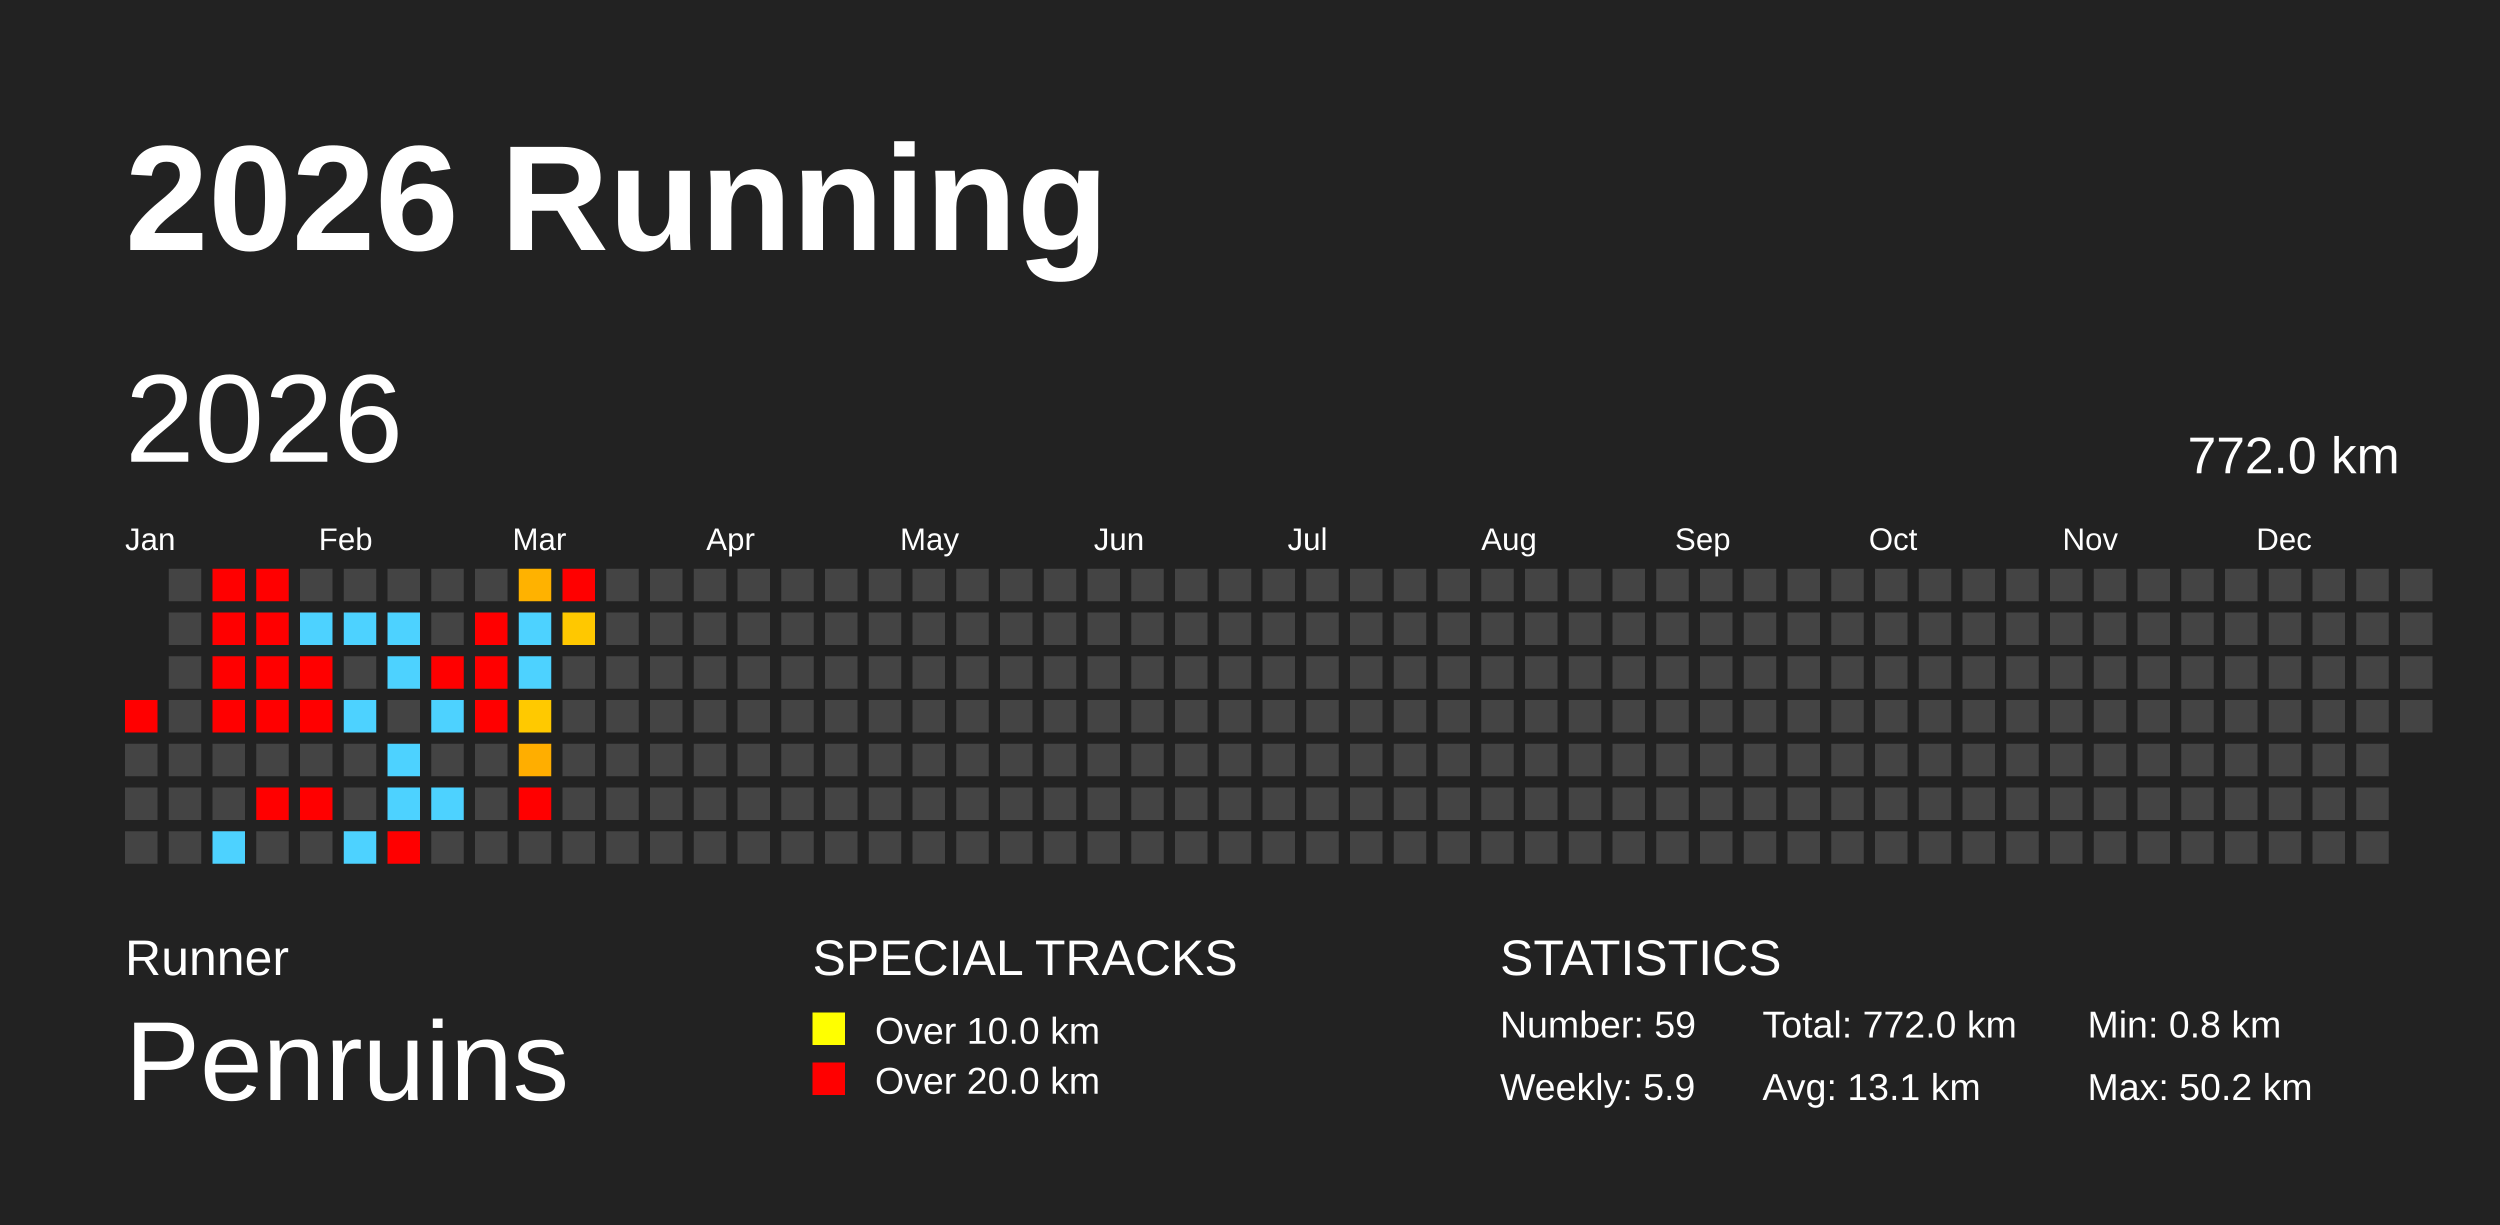
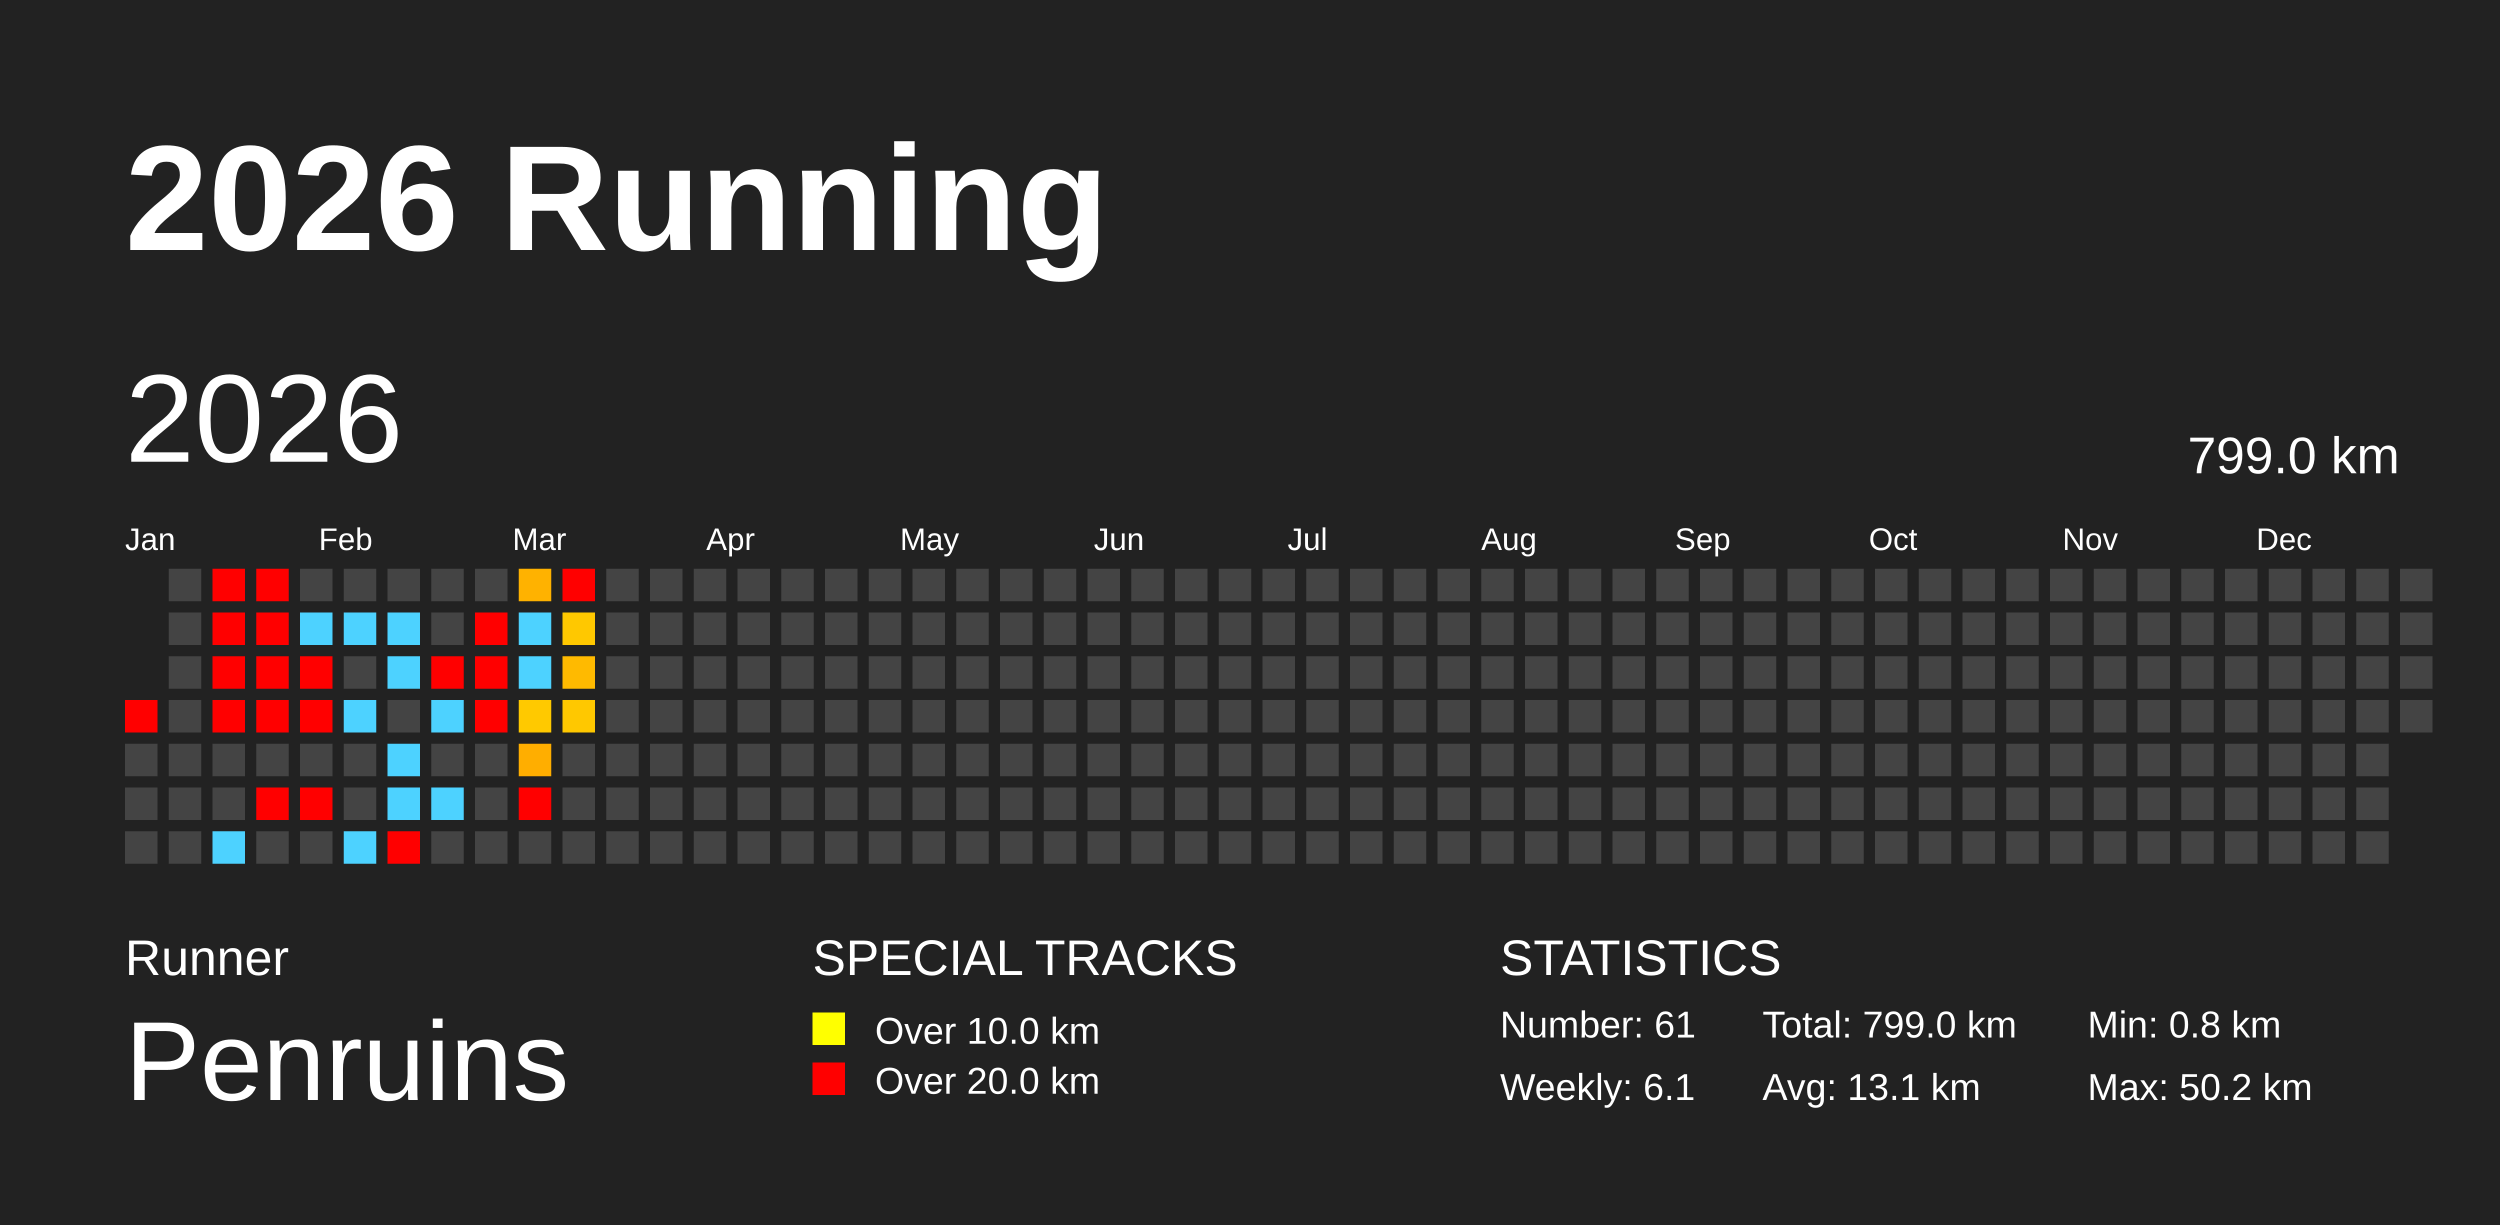
<svg xmlns="http://www.w3.org/2000/svg" baseProfile="full" height="98mm" version="1.1" viewBox="0,0,200,98" width="200mm">
  <defs />
  <rect fill="#222222" height="98" width="200" x="0" y="0" />
  <text fill="#FFFFFF" style="font-size:12px; font-family:Arial; font-weight:bold;" x="10" y="20">2026 Running</text>
  <text fill="#FFFFFF" style="font-size:4px; font-family:Arial" x="10" y="78">Runner</text>
  <text fill="#FFFFFF" style="font-size:9px; font-family:Arial" x="10" y="88">Penruins</text>
  <text fill="#FFFFFF" style="font-size:4px; font-family:Arial" x="65" y="78">SPECIAL TRACKS</text>
  <rect fill="yellow" height="2.6" width="2.6" x="65" y="81" />
  <text fill="#FFFFFF" style="font-size:3px; font-family:Arial" x="70" y="83.5">Over 10.0 km</text>
  <rect fill="red" height="2.6" width="2.6" x="65" y="85" />
  <text fill="#FFFFFF" style="font-size:3px; font-family:Arial" x="70" y="87.5">Over 20.0 km</text>
  <text fill="#FFFFFF" style="font-size:4px; font-family:Arial" x="120" y="78">STATISTICS</text>
-   <text fill="#FFFFFF" style="font-size:3px; font-family:Arial" x="120" y="83">Number: 59</text>
-   <text fill="#FFFFFF" style="font-size:3px; font-family:Arial" x="120" y="88">Weekly: 5.9</text>
-   <text fill="#FFFFFF" style="font-size:3px; font-family:Arial" x="141" y="83">Total: 772.0 km</text>
+   <text fill="#FFFFFF" style="font-size:3px; font-family:Arial" x="120" y="83">Number: 61</text>
+   <text fill="#FFFFFF" style="font-size:3px; font-family:Arial" x="120" y="88">Weekly: 6.1</text>
+   <text fill="#FFFFFF" style="font-size:3px; font-family:Arial" x="141" y="83">Total: 799.0 km</text>
  <text fill="#FFFFFF" style="font-size:3px; font-family:Arial" x="141" y="88">Avg: 13.1 km</text>
  <text fill="#FFFFFF" style="font-size:3px; font-family:Arial" x="167" y="83">Min: 0.8 km</text>
  <text fill="#FFFFFF" style="font-size:3px; font-family:Arial" x="167" y="88">Max: 50.2 km</text>
  <text dominant-baseline="hanging" fill="#FFFFFF" style="font-size:10.0px; font-family:Arial;" x="10" y="30">2026</text>
-   <text dominant-baseline="hanging" fill="#FFFFFF" style="font-size:4.125px; font-family:Arial;" x="175" y="35">772.0 km</text>
+   <text dominant-baseline="hanging" fill="#FFFFFF" style="font-size:4.125px; font-family:Arial;" x="175" y="35">799.0 km</text>
  <text fill="#FFFFFF" style="font-size:2.5px; font-family:Arial" x="10.0" y="44">Jan</text>
  <text fill="#FFFFFF" style="font-size:2.5px; font-family:Arial" x="25.5" y="44">Feb</text>
  <text fill="#FFFFFF" style="font-size:2.5px; font-family:Arial" x="41.0" y="44">Mar</text>
  <text fill="#FFFFFF" style="font-size:2.5px; font-family:Arial" x="56.5" y="44">Apr</text>
  <text fill="#FFFFFF" style="font-size:2.5px; font-family:Arial" x="72.0" y="44">May</text>
  <text fill="#FFFFFF" style="font-size:2.5px; font-family:Arial" x="87.5" y="44">Jun</text>
  <text fill="#FFFFFF" style="font-size:2.5px; font-family:Arial" x="103.0" y="44">Jul</text>
  <text fill="#FFFFFF" style="font-size:2.5px; font-family:Arial" x="118.5" y="44">Aug</text>
  <text fill="#FFFFFF" style="font-size:2.5px; font-family:Arial" x="134.0" y="44">Sep</text>
  <text fill="#FFFFFF" style="font-size:2.5px; font-family:Arial" x="149.5" y="44">Oct</text>
  <text fill="#FFFFFF" style="font-size:2.5px; font-family:Arial" x="165.0" y="44">Nov</text>
  <text fill="#FFFFFF" style="font-size:2.5px; font-family:Arial" x="180.5" y="44">Dec</text>
  <rect fill="red" height="2.6" width="2.6" x="10.0" y="56.0" />
  <rect fill="#444444" height="2.6" width="2.6" x="10.0" y="59.5" />
  <rect fill="#444444" height="2.6" width="2.6" x="10.0" y="63.0" />
  <rect fill="#444444" height="2.6" width="2.6" x="10.0" y="66.5" />
  <rect fill="#444444" height="2.6" width="2.6" x="13.5" y="45.5" />
  <rect fill="#444444" height="2.6" width="2.6" x="13.5" y="49.0" />
  <rect fill="#444444" height="2.6" width="2.6" x="13.5" y="52.5" />
  <rect fill="#444444" height="2.6" width="2.6" x="13.5" y="56.0" />
  <rect fill="#444444" height="2.6" width="2.6" x="13.5" y="59.5" />
  <rect fill="#444444" height="2.6" width="2.6" x="13.5" y="63.0" />
  <rect fill="#444444" height="2.6" width="2.6" x="13.5" y="66.5" />
  <rect fill="red" height="2.6" width="2.6" x="17.0" y="45.5" />
  <rect fill="red" height="2.6" width="2.6" x="17.0" y="49.0" />
  <rect fill="red" height="2.6" width="2.6" x="17.0" y="52.5" />
  <rect fill="red" height="2.6" width="2.6" x="17.0" y="56.0" />
  <rect fill="#444444" height="2.6" width="2.6" x="17.0" y="59.5" />
  <rect fill="#444444" height="2.6" width="2.6" x="17.0" y="63.0" />
  <rect fill="#4dd2ff" height="2.6" width="2.6" x="17.0" y="66.5" />
  <rect fill="red" height="2.6" width="2.6" x="20.5" y="45.5" />
  <rect fill="red" height="2.6" width="2.6" x="20.5" y="49.0" />
  <rect fill="red" height="2.6" width="2.6" x="20.5" y="52.5" />
  <rect fill="red" height="2.6" width="2.6" x="20.5" y="56.0" />
  <rect fill="#444444" height="2.6" width="2.6" x="20.5" y="59.5" />
  <rect fill="red" height="2.6" width="2.6" x="20.5" y="63.0" />
  <rect fill="#444444" height="2.6" width="2.6" x="20.5" y="66.5" />
  <rect fill="#444444" height="2.6" width="2.6" x="24.0" y="45.5" />
  <rect fill="#4dd2ff" height="2.6" width="2.6" x="24.0" y="49.0" />
  <rect fill="red" height="2.6" width="2.6" x="24.0" y="52.5" />
  <rect fill="red" height="2.6" width="2.6" x="24.0" y="56.0" />
  <rect fill="#444444" height="2.6" width="2.6" x="24.0" y="59.5" />
  <rect fill="red" height="2.6" width="2.6" x="24.0" y="63.0" />
  <rect fill="#444444" height="2.6" width="2.6" x="24.0" y="66.5" />
  <rect fill="#444444" height="2.6" width="2.6" x="27.5" y="45.5" />
  <rect fill="#4dd2ff" height="2.6" width="2.6" x="27.5" y="49.0" />
  <rect fill="#444444" height="2.6" width="2.6" x="27.5" y="52.5" />
  <rect fill="#4dd2ff" height="2.6" width="2.6" x="27.5" y="56.0" />
  <rect fill="#444444" height="2.6" width="2.6" x="27.5" y="59.5" />
  <rect fill="#444444" height="2.6" width="2.6" x="27.5" y="63.0" />
  <rect fill="#4dd2ff" height="2.6" width="2.6" x="27.5" y="66.5" />
  <rect fill="#444444" height="2.6" width="2.6" x="31.0" y="45.5" />
  <rect fill="#4dd2ff" height="2.6" width="2.6" x="31.0" y="49.0" />
  <rect fill="#4dd2ff" height="2.6" width="2.6" x="31.0" y="52.5" />
  <rect fill="#444444" height="2.6" width="2.6" x="31.0" y="56.0" />
  <rect fill="#4dd2ff" height="2.6" width="2.6" x="31.0" y="59.5" />
  <rect fill="#4dd2ff" height="2.6" width="2.6" x="31.0" y="63.0" />
  <rect fill="red" height="2.6" width="2.6" x="31.0" y="66.5" />
  <rect fill="#444444" height="2.6" width="2.6" x="34.5" y="45.5" />
  <rect fill="#444444" height="2.6" width="2.6" x="34.5" y="49.0" />
  <rect fill="red" height="2.6" width="2.6" x="34.5" y="52.5" />
  <rect fill="#4dd2ff" height="2.6" width="2.6" x="34.5" y="56.0" />
  <rect fill="#444444" height="2.6" width="2.6" x="34.5" y="59.5" />
  <rect fill="#4dd2ff" height="2.6" width="2.6" x="34.5" y="63.0" />
  <rect fill="#444444" height="2.6" width="2.6" x="34.5" y="66.5" />
  <rect fill="#444444" height="2.6" width="2.6" x="38.0" y="45.5" />
  <rect fill="red" height="2.6" width="2.6" x="38.0" y="49.0" />
  <rect fill="red" height="2.6" width="2.6" x="38.0" y="52.5" />
  <rect fill="red" height="2.6" width="2.6" x="38.0" y="56.0" />
  <rect fill="#444444" height="2.6" width="2.6" x="38.0" y="59.5" />
  <rect fill="#444444" height="2.6" width="2.6" x="38.0" y="63.0" />
  <rect fill="#444444" height="2.6" width="2.6" x="38.0" y="66.5" />
  <rect fill="#ffb200" height="2.6" width="2.6" x="41.5" y="45.5" />
  <rect fill="#4dd2ff" height="2.6" width="2.6" x="41.5" y="49.0" />
  <rect fill="#4dd2ff" height="2.6" width="2.6" x="41.5" y="52.5" />
  <rect fill="#ffc900" height="2.6" width="2.6" x="41.5" y="56.0" />
  <rect fill="#ffae00" height="2.6" width="2.6" x="41.5" y="59.5" />
  <rect fill="red" height="2.6" width="2.6" x="41.5" y="63.0" />
  <rect fill="#444444" height="2.6" width="2.6" x="41.5" y="66.5" />
  <rect fill="red" height="2.6" width="2.6" x="45.0" y="45.5" />
  <rect fill="#ffc800" height="2.6" width="2.6" x="45.0" y="49.0" />
-   <rect fill="#444444" height="2.6" width="2.6" x="45.0" y="52.5" />
-   <rect fill="#444444" height="2.6" width="2.6" x="45.0" y="56.0" />
+   <rect fill="#ffba00" height="2.6" width="2.6" x="45.0" y="52.5" />
+   <rect fill="#ffc800" height="2.6" width="2.6" x="45.0" y="56.0" />
  <rect fill="#444444" height="2.6" width="2.6" x="45.0" y="59.5" />
  <rect fill="#444444" height="2.6" width="2.6" x="45.0" y="63.0" />
  <rect fill="#444444" height="2.6" width="2.6" x="45.0" y="66.5" />
  <rect fill="#444444" height="2.6" width="2.6" x="48.5" y="45.5" />
  <rect fill="#444444" height="2.6" width="2.6" x="48.5" y="49.0" />
  <rect fill="#444444" height="2.6" width="2.6" x="48.5" y="52.5" />
  <rect fill="#444444" height="2.6" width="2.6" x="48.5" y="56.0" />
  <rect fill="#444444" height="2.6" width="2.6" x="48.5" y="59.5" />
  <rect fill="#444444" height="2.6" width="2.6" x="48.5" y="63.0" />
  <rect fill="#444444" height="2.6" width="2.6" x="48.5" y="66.5" />
  <rect fill="#444444" height="2.6" width="2.6" x="52.0" y="45.5" />
  <rect fill="#444444" height="2.6" width="2.6" x="52.0" y="49.0" />
  <rect fill="#444444" height="2.6" width="2.6" x="52.0" y="52.5" />
  <rect fill="#444444" height="2.6" width="2.6" x="52.0" y="56.0" />
  <rect fill="#444444" height="2.6" width="2.6" x="52.0" y="59.5" />
  <rect fill="#444444" height="2.6" width="2.6" x="52.0" y="63.0" />
  <rect fill="#444444" height="2.6" width="2.6" x="52.0" y="66.5" />
  <rect fill="#444444" height="2.6" width="2.6" x="55.5" y="45.5" />
  <rect fill="#444444" height="2.6" width="2.6" x="55.5" y="49.0" />
  <rect fill="#444444" height="2.6" width="2.6" x="55.5" y="52.5" />
  <rect fill="#444444" height="2.6" width="2.6" x="55.5" y="56.0" />
  <rect fill="#444444" height="2.6" width="2.6" x="55.5" y="59.5" />
  <rect fill="#444444" height="2.6" width="2.6" x="55.5" y="63.0" />
  <rect fill="#444444" height="2.6" width="2.6" x="55.5" y="66.5" />
  <rect fill="#444444" height="2.6" width="2.6" x="59.0" y="45.5" />
  <rect fill="#444444" height="2.6" width="2.6" x="59.0" y="49.0" />
  <rect fill="#444444" height="2.6" width="2.6" x="59.0" y="52.5" />
  <rect fill="#444444" height="2.6" width="2.6" x="59.0" y="56.0" />
  <rect fill="#444444" height="2.6" width="2.6" x="59.0" y="59.5" />
  <rect fill="#444444" height="2.6" width="2.6" x="59.0" y="63.0" />
  <rect fill="#444444" height="2.6" width="2.6" x="59.0" y="66.5" />
  <rect fill="#444444" height="2.6" width="2.6" x="62.5" y="45.5" />
  <rect fill="#444444" height="2.6" width="2.6" x="62.5" y="49.0" />
  <rect fill="#444444" height="2.6" width="2.6" x="62.5" y="52.5" />
  <rect fill="#444444" height="2.6" width="2.6" x="62.5" y="56.0" />
  <rect fill="#444444" height="2.6" width="2.6" x="62.5" y="59.5" />
  <rect fill="#444444" height="2.6" width="2.6" x="62.5" y="63.0" />
  <rect fill="#444444" height="2.6" width="2.6" x="62.5" y="66.5" />
  <rect fill="#444444" height="2.6" width="2.6" x="66.0" y="45.5" />
  <rect fill="#444444" height="2.6" width="2.6" x="66.0" y="49.0" />
  <rect fill="#444444" height="2.6" width="2.6" x="66.0" y="52.5" />
  <rect fill="#444444" height="2.6" width="2.6" x="66.0" y="56.0" />
  <rect fill="#444444" height="2.6" width="2.6" x="66.0" y="59.5" />
  <rect fill="#444444" height="2.6" width="2.6" x="66.0" y="63.0" />
  <rect fill="#444444" height="2.6" width="2.6" x="66.0" y="66.5" />
  <rect fill="#444444" height="2.6" width="2.6" x="69.5" y="45.5" />
  <rect fill="#444444" height="2.6" width="2.6" x="69.5" y="49.0" />
  <rect fill="#444444" height="2.6" width="2.6" x="69.5" y="52.5" />
  <rect fill="#444444" height="2.6" width="2.6" x="69.5" y="56.0" />
  <rect fill="#444444" height="2.6" width="2.6" x="69.5" y="59.5" />
  <rect fill="#444444" height="2.6" width="2.6" x="69.5" y="63.0" />
  <rect fill="#444444" height="2.6" width="2.6" x="69.5" y="66.5" />
  <rect fill="#444444" height="2.6" width="2.6" x="73.0" y="45.5" />
  <rect fill="#444444" height="2.6" width="2.6" x="73.0" y="49.0" />
  <rect fill="#444444" height="2.6" width="2.6" x="73.0" y="52.5" />
  <rect fill="#444444" height="2.6" width="2.6" x="73.0" y="56.0" />
  <rect fill="#444444" height="2.6" width="2.6" x="73.0" y="59.5" />
  <rect fill="#444444" height="2.6" width="2.6" x="73.0" y="63.0" />
  <rect fill="#444444" height="2.6" width="2.6" x="73.0" y="66.5" />
  <rect fill="#444444" height="2.6" width="2.6" x="76.5" y="45.5" />
  <rect fill="#444444" height="2.6" width="2.6" x="76.5" y="49.0" />
  <rect fill="#444444" height="2.6" width="2.6" x="76.5" y="52.5" />
  <rect fill="#444444" height="2.6" width="2.6" x="76.5" y="56.0" />
  <rect fill="#444444" height="2.6" width="2.6" x="76.5" y="59.5" />
  <rect fill="#444444" height="2.6" width="2.6" x="76.5" y="63.0" />
  <rect fill="#444444" height="2.6" width="2.6" x="76.5" y="66.5" />
  <rect fill="#444444" height="2.6" width="2.6" x="80.0" y="45.5" />
  <rect fill="#444444" height="2.6" width="2.6" x="80.0" y="49.0" />
  <rect fill="#444444" height="2.6" width="2.6" x="80.0" y="52.5" />
  <rect fill="#444444" height="2.6" width="2.6" x="80.0" y="56.0" />
  <rect fill="#444444" height="2.6" width="2.6" x="80.0" y="59.5" />
  <rect fill="#444444" height="2.6" width="2.6" x="80.0" y="63.0" />
  <rect fill="#444444" height="2.6" width="2.6" x="80.0" y="66.5" />
  <rect fill="#444444" height="2.6" width="2.6" x="83.5" y="45.5" />
  <rect fill="#444444" height="2.6" width="2.6" x="83.5" y="49.0" />
  <rect fill="#444444" height="2.6" width="2.6" x="83.5" y="52.5" />
  <rect fill="#444444" height="2.6" width="2.6" x="83.5" y="56.0" />
  <rect fill="#444444" height="2.6" width="2.6" x="83.5" y="59.5" />
  <rect fill="#444444" height="2.6" width="2.6" x="83.5" y="63.0" />
  <rect fill="#444444" height="2.6" width="2.6" x="83.5" y="66.5" />
  <rect fill="#444444" height="2.6" width="2.6" x="87.0" y="45.5" />
  <rect fill="#444444" height="2.6" width="2.6" x="87.0" y="49.0" />
  <rect fill="#444444" height="2.6" width="2.6" x="87.0" y="52.5" />
  <rect fill="#444444" height="2.6" width="2.6" x="87.0" y="56.0" />
  <rect fill="#444444" height="2.6" width="2.6" x="87.0" y="59.5" />
  <rect fill="#444444" height="2.6" width="2.6" x="87.0" y="63.0" />
  <rect fill="#444444" height="2.6" width="2.6" x="87.0" y="66.5" />
  <rect fill="#444444" height="2.6" width="2.6" x="90.5" y="45.5" />
  <rect fill="#444444" height="2.6" width="2.6" x="90.5" y="49.0" />
  <rect fill="#444444" height="2.6" width="2.6" x="90.5" y="52.5" />
  <rect fill="#444444" height="2.6" width="2.6" x="90.5" y="56.0" />
  <rect fill="#444444" height="2.6" width="2.6" x="90.5" y="59.5" />
  <rect fill="#444444" height="2.6" width="2.6" x="90.5" y="63.0" />
  <rect fill="#444444" height="2.6" width="2.6" x="90.5" y="66.5" />
  <rect fill="#444444" height="2.6" width="2.6" x="94.0" y="45.5" />
  <rect fill="#444444" height="2.6" width="2.6" x="94.0" y="49.0" />
  <rect fill="#444444" height="2.6" width="2.6" x="94.0" y="52.5" />
  <rect fill="#444444" height="2.6" width="2.6" x="94.0" y="56.0" />
  <rect fill="#444444" height="2.6" width="2.6" x="94.0" y="59.5" />
  <rect fill="#444444" height="2.6" width="2.6" x="94.0" y="63.0" />
  <rect fill="#444444" height="2.6" width="2.6" x="94.0" y="66.5" />
  <rect fill="#444444" height="2.6" width="2.6" x="97.5" y="45.5" />
  <rect fill="#444444" height="2.6" width="2.6" x="97.5" y="49.0" />
  <rect fill="#444444" height="2.6" width="2.6" x="97.5" y="52.5" />
  <rect fill="#444444" height="2.6" width="2.6" x="97.5" y="56.0" />
  <rect fill="#444444" height="2.6" width="2.6" x="97.5" y="59.5" />
  <rect fill="#444444" height="2.6" width="2.6" x="97.5" y="63.0" />
  <rect fill="#444444" height="2.6" width="2.6" x="97.5" y="66.5" />
  <rect fill="#444444" height="2.6" width="2.6" x="101.0" y="45.5" />
  <rect fill="#444444" height="2.6" width="2.6" x="101.0" y="49.0" />
  <rect fill="#444444" height="2.6" width="2.6" x="101.0" y="52.5" />
  <rect fill="#444444" height="2.6" width="2.6" x="101.0" y="56.0" />
  <rect fill="#444444" height="2.6" width="2.6" x="101.0" y="59.5" />
  <rect fill="#444444" height="2.6" width="2.6" x="101.0" y="63.0" />
  <rect fill="#444444" height="2.6" width="2.6" x="101.0" y="66.5" />
  <rect fill="#444444" height="2.6" width="2.6" x="104.5" y="45.5" />
  <rect fill="#444444" height="2.6" width="2.6" x="104.5" y="49.0" />
  <rect fill="#444444" height="2.6" width="2.6" x="104.5" y="52.5" />
  <rect fill="#444444" height="2.6" width="2.6" x="104.5" y="56.0" />
  <rect fill="#444444" height="2.6" width="2.6" x="104.5" y="59.5" />
  <rect fill="#444444" height="2.6" width="2.6" x="104.5" y="63.0" />
  <rect fill="#444444" height="2.6" width="2.6" x="104.5" y="66.5" />
  <rect fill="#444444" height="2.6" width="2.6" x="108.0" y="45.5" />
  <rect fill="#444444" height="2.6" width="2.6" x="108.0" y="49.0" />
  <rect fill="#444444" height="2.6" width="2.6" x="108.0" y="52.5" />
  <rect fill="#444444" height="2.6" width="2.6" x="108.0" y="56.0" />
  <rect fill="#444444" height="2.6" width="2.6" x="108.0" y="59.5" />
  <rect fill="#444444" height="2.6" width="2.6" x="108.0" y="63.0" />
  <rect fill="#444444" height="2.6" width="2.6" x="108.0" y="66.5" />
  <rect fill="#444444" height="2.6" width="2.6" x="111.5" y="45.5" />
  <rect fill="#444444" height="2.6" width="2.6" x="111.5" y="49.0" />
  <rect fill="#444444" height="2.6" width="2.6" x="111.5" y="52.5" />
  <rect fill="#444444" height="2.6" width="2.6" x="111.5" y="56.0" />
  <rect fill="#444444" height="2.6" width="2.6" x="111.5" y="59.5" />
  <rect fill="#444444" height="2.6" width="2.6" x="111.5" y="63.0" />
  <rect fill="#444444" height="2.6" width="2.6" x="111.5" y="66.5" />
  <rect fill="#444444" height="2.6" width="2.6" x="115.0" y="45.5" />
  <rect fill="#444444" height="2.6" width="2.6" x="115.0" y="49.0" />
  <rect fill="#444444" height="2.6" width="2.6" x="115.0" y="52.5" />
  <rect fill="#444444" height="2.6" width="2.6" x="115.0" y="56.0" />
  <rect fill="#444444" height="2.6" width="2.6" x="115.0" y="59.5" />
  <rect fill="#444444" height="2.6" width="2.6" x="115.0" y="63.0" />
  <rect fill="#444444" height="2.6" width="2.6" x="115.0" y="66.5" />
  <rect fill="#444444" height="2.6" width="2.6" x="118.5" y="45.5" />
  <rect fill="#444444" height="2.6" width="2.6" x="118.5" y="49.0" />
  <rect fill="#444444" height="2.6" width="2.6" x="118.5" y="52.5" />
  <rect fill="#444444" height="2.6" width="2.6" x="118.5" y="56.0" />
  <rect fill="#444444" height="2.6" width="2.6" x="118.5" y="59.5" />
  <rect fill="#444444" height="2.6" width="2.6" x="118.5" y="63.0" />
  <rect fill="#444444" height="2.6" width="2.6" x="118.5" y="66.5" />
  <rect fill="#444444" height="2.6" width="2.6" x="122.0" y="45.5" />
  <rect fill="#444444" height="2.6" width="2.6" x="122.0" y="49.0" />
  <rect fill="#444444" height="2.6" width="2.6" x="122.0" y="52.5" />
  <rect fill="#444444" height="2.6" width="2.6" x="122.0" y="56.0" />
  <rect fill="#444444" height="2.6" width="2.6" x="122.0" y="59.5" />
  <rect fill="#444444" height="2.6" width="2.6" x="122.0" y="63.0" />
  <rect fill="#444444" height="2.6" width="2.6" x="122.0" y="66.5" />
  <rect fill="#444444" height="2.6" width="2.6" x="125.5" y="45.5" />
  <rect fill="#444444" height="2.6" width="2.6" x="125.5" y="49.0" />
  <rect fill="#444444" height="2.6" width="2.6" x="125.5" y="52.5" />
  <rect fill="#444444" height="2.6" width="2.6" x="125.5" y="56.0" />
  <rect fill="#444444" height="2.6" width="2.6" x="125.5" y="59.5" />
  <rect fill="#444444" height="2.6" width="2.6" x="125.5" y="63.0" />
  <rect fill="#444444" height="2.6" width="2.6" x="125.5" y="66.5" />
  <rect fill="#444444" height="2.6" width="2.6" x="129.0" y="45.5" />
  <rect fill="#444444" height="2.6" width="2.6" x="129.0" y="49.0" />
  <rect fill="#444444" height="2.6" width="2.6" x="129.0" y="52.5" />
  <rect fill="#444444" height="2.6" width="2.6" x="129.0" y="56.0" />
  <rect fill="#444444" height="2.6" width="2.6" x="129.0" y="59.5" />
  <rect fill="#444444" height="2.6" width="2.6" x="129.0" y="63.0" />
  <rect fill="#444444" height="2.6" width="2.6" x="129.0" y="66.5" />
  <rect fill="#444444" height="2.6" width="2.6" x="132.5" y="45.5" />
  <rect fill="#444444" height="2.6" width="2.6" x="132.5" y="49.0" />
  <rect fill="#444444" height="2.6" width="2.6" x="132.5" y="52.5" />
  <rect fill="#444444" height="2.6" width="2.6" x="132.5" y="56.0" />
  <rect fill="#444444" height="2.6" width="2.6" x="132.5" y="59.5" />
  <rect fill="#444444" height="2.6" width="2.6" x="132.5" y="63.0" />
  <rect fill="#444444" height="2.6" width="2.6" x="132.5" y="66.5" />
  <rect fill="#444444" height="2.6" width="2.6" x="136.0" y="45.5" />
  <rect fill="#444444" height="2.6" width="2.6" x="136.0" y="49.0" />
  <rect fill="#444444" height="2.6" width="2.6" x="136.0" y="52.5" />
  <rect fill="#444444" height="2.6" width="2.6" x="136.0" y="56.0" />
  <rect fill="#444444" height="2.6" width="2.6" x="136.0" y="59.5" />
  <rect fill="#444444" height="2.6" width="2.6" x="136.0" y="63.0" />
  <rect fill="#444444" height="2.6" width="2.6" x="136.0" y="66.5" />
  <rect fill="#444444" height="2.6" width="2.6" x="139.5" y="45.5" />
  <rect fill="#444444" height="2.6" width="2.6" x="139.5" y="49.0" />
  <rect fill="#444444" height="2.6" width="2.6" x="139.5" y="52.5" />
  <rect fill="#444444" height="2.6" width="2.6" x="139.5" y="56.0" />
  <rect fill="#444444" height="2.6" width="2.6" x="139.5" y="59.5" />
  <rect fill="#444444" height="2.6" width="2.6" x="139.5" y="63.0" />
  <rect fill="#444444" height="2.6" width="2.6" x="139.5" y="66.5" />
  <rect fill="#444444" height="2.6" width="2.6" x="143.0" y="45.5" />
  <rect fill="#444444" height="2.6" width="2.6" x="143.0" y="49.0" />
  <rect fill="#444444" height="2.6" width="2.6" x="143.0" y="52.5" />
  <rect fill="#444444" height="2.6" width="2.6" x="143.0" y="56.0" />
  <rect fill="#444444" height="2.6" width="2.6" x="143.0" y="59.5" />
  <rect fill="#444444" height="2.6" width="2.6" x="143.0" y="63.0" />
  <rect fill="#444444" height="2.6" width="2.6" x="143.0" y="66.5" />
  <rect fill="#444444" height="2.6" width="2.6" x="146.5" y="45.5" />
  <rect fill="#444444" height="2.6" width="2.6" x="146.5" y="49.0" />
  <rect fill="#444444" height="2.6" width="2.6" x="146.5" y="52.5" />
  <rect fill="#444444" height="2.6" width="2.6" x="146.5" y="56.0" />
  <rect fill="#444444" height="2.6" width="2.6" x="146.5" y="59.5" />
  <rect fill="#444444" height="2.6" width="2.6" x="146.5" y="63.0" />
  <rect fill="#444444" height="2.6" width="2.6" x="146.5" y="66.5" />
  <rect fill="#444444" height="2.6" width="2.6" x="150.0" y="45.5" />
  <rect fill="#444444" height="2.6" width="2.6" x="150.0" y="49.0" />
  <rect fill="#444444" height="2.6" width="2.6" x="150.0" y="52.5" />
  <rect fill="#444444" height="2.6" width="2.6" x="150.0" y="56.0" />
  <rect fill="#444444" height="2.6" width="2.6" x="150.0" y="59.5" />
  <rect fill="#444444" height="2.6" width="2.6" x="150.0" y="63.0" />
  <rect fill="#444444" height="2.6" width="2.6" x="150.0" y="66.5" />
  <rect fill="#444444" height="2.6" width="2.6" x="153.5" y="45.5" />
  <rect fill="#444444" height="2.6" width="2.6" x="153.5" y="49.0" />
  <rect fill="#444444" height="2.6" width="2.6" x="153.5" y="52.5" />
  <rect fill="#444444" height="2.6" width="2.6" x="153.5" y="56.0" />
  <rect fill="#444444" height="2.6" width="2.6" x="153.5" y="59.5" />
  <rect fill="#444444" height="2.6" width="2.6" x="153.5" y="63.0" />
  <rect fill="#444444" height="2.6" width="2.6" x="153.5" y="66.5" />
  <rect fill="#444444" height="2.6" width="2.6" x="157.0" y="45.5" />
  <rect fill="#444444" height="2.6" width="2.6" x="157.0" y="49.0" />
  <rect fill="#444444" height="2.6" width="2.6" x="157.0" y="52.5" />
  <rect fill="#444444" height="2.6" width="2.6" x="157.0" y="56.0" />
  <rect fill="#444444" height="2.6" width="2.6" x="157.0" y="59.5" />
  <rect fill="#444444" height="2.6" width="2.6" x="157.0" y="63.0" />
  <rect fill="#444444" height="2.6" width="2.6" x="157.0" y="66.5" />
  <rect fill="#444444" height="2.6" width="2.6" x="160.5" y="45.5" />
  <rect fill="#444444" height="2.6" width="2.6" x="160.5" y="49.0" />
  <rect fill="#444444" height="2.6" width="2.6" x="160.5" y="52.5" />
  <rect fill="#444444" height="2.6" width="2.6" x="160.5" y="56.0" />
  <rect fill="#444444" height="2.6" width="2.6" x="160.5" y="59.5" />
  <rect fill="#444444" height="2.6" width="2.6" x="160.5" y="63.0" />
  <rect fill="#444444" height="2.6" width="2.6" x="160.5" y="66.5" />
  <rect fill="#444444" height="2.6" width="2.6" x="164.0" y="45.5" />
  <rect fill="#444444" height="2.6" width="2.6" x="164.0" y="49.0" />
  <rect fill="#444444" height="2.6" width="2.6" x="164.0" y="52.5" />
  <rect fill="#444444" height="2.6" width="2.6" x="164.0" y="56.0" />
  <rect fill="#444444" height="2.6" width="2.6" x="164.0" y="59.5" />
  <rect fill="#444444" height="2.6" width="2.6" x="164.0" y="63.0" />
  <rect fill="#444444" height="2.6" width="2.6" x="164.0" y="66.5" />
  <rect fill="#444444" height="2.6" width="2.6" x="167.5" y="45.5" />
  <rect fill="#444444" height="2.6" width="2.6" x="167.5" y="49.0" />
  <rect fill="#444444" height="2.6" width="2.6" x="167.5" y="52.5" />
  <rect fill="#444444" height="2.6" width="2.6" x="167.5" y="56.0" />
  <rect fill="#444444" height="2.6" width="2.6" x="167.5" y="59.5" />
  <rect fill="#444444" height="2.6" width="2.6" x="167.5" y="63.0" />
  <rect fill="#444444" height="2.6" width="2.6" x="167.5" y="66.5" />
  <rect fill="#444444" height="2.6" width="2.6" x="171.0" y="45.5" />
  <rect fill="#444444" height="2.6" width="2.6" x="171.0" y="49.0" />
  <rect fill="#444444" height="2.6" width="2.6" x="171.0" y="52.5" />
  <rect fill="#444444" height="2.6" width="2.6" x="171.0" y="56.0" />
  <rect fill="#444444" height="2.6" width="2.6" x="171.0" y="59.5" />
  <rect fill="#444444" height="2.6" width="2.6" x="171.0" y="63.0" />
  <rect fill="#444444" height="2.6" width="2.6" x="171.0" y="66.5" />
  <rect fill="#444444" height="2.6" width="2.6" x="174.5" y="45.5" />
  <rect fill="#444444" height="2.6" width="2.6" x="174.5" y="49.0" />
  <rect fill="#444444" height="2.6" width="2.6" x="174.5" y="52.5" />
  <rect fill="#444444" height="2.6" width="2.6" x="174.5" y="56.0" />
  <rect fill="#444444" height="2.6" width="2.6" x="174.5" y="59.5" />
  <rect fill="#444444" height="2.6" width="2.6" x="174.5" y="63.0" />
  <rect fill="#444444" height="2.6" width="2.6" x="174.5" y="66.5" />
  <rect fill="#444444" height="2.6" width="2.6" x="178.0" y="45.5" />
  <rect fill="#444444" height="2.6" width="2.6" x="178.0" y="49.0" />
  <rect fill="#444444" height="2.6" width="2.6" x="178.0" y="52.5" />
  <rect fill="#444444" height="2.6" width="2.6" x="178.0" y="56.0" />
  <rect fill="#444444" height="2.6" width="2.6" x="178.0" y="59.5" />
  <rect fill="#444444" height="2.6" width="2.6" x="178.0" y="63.0" />
  <rect fill="#444444" height="2.6" width="2.6" x="178.0" y="66.5" />
  <rect fill="#444444" height="2.6" width="2.6" x="181.5" y="45.5" />
  <rect fill="#444444" height="2.6" width="2.6" x="181.5" y="49.0" />
  <rect fill="#444444" height="2.6" width="2.6" x="181.5" y="52.5" />
  <rect fill="#444444" height="2.6" width="2.6" x="181.5" y="56.0" />
  <rect fill="#444444" height="2.6" width="2.6" x="181.5" y="59.5" />
  <rect fill="#444444" height="2.6" width="2.6" x="181.5" y="63.0" />
  <rect fill="#444444" height="2.6" width="2.6" x="181.5" y="66.5" />
  <rect fill="#444444" height="2.6" width="2.6" x="185.0" y="45.5" />
  <rect fill="#444444" height="2.6" width="2.6" x="185.0" y="49.0" />
  <rect fill="#444444" height="2.6" width="2.6" x="185.0" y="52.5" />
  <rect fill="#444444" height="2.6" width="2.6" x="185.0" y="56.0" />
  <rect fill="#444444" height="2.6" width="2.6" x="185.0" y="59.5" />
  <rect fill="#444444" height="2.6" width="2.6" x="185.0" y="63.0" />
  <rect fill="#444444" height="2.6" width="2.6" x="185.0" y="66.5" />
  <rect fill="#444444" height="2.6" width="2.6" x="188.5" y="45.5" />
  <rect fill="#444444" height="2.6" width="2.6" x="188.5" y="49.0" />
  <rect fill="#444444" height="2.6" width="2.6" x="188.5" y="52.5" />
  <rect fill="#444444" height="2.6" width="2.6" x="188.5" y="56.0" />
  <rect fill="#444444" height="2.6" width="2.6" x="188.5" y="59.5" />
  <rect fill="#444444" height="2.6" width="2.6" x="188.5" y="63.0" />
  <rect fill="#444444" height="2.6" width="2.6" x="188.5" y="66.5" />
  <rect fill="#444444" height="2.6" width="2.6" x="192.0" y="45.5" />
  <rect fill="#444444" height="2.6" width="2.6" x="192.0" y="49.0" />
  <rect fill="#444444" height="2.6" width="2.6" x="192.0" y="52.5" />
  <rect fill="#444444" height="2.6" width="2.6" x="192.0" y="56.0" />
</svg>
